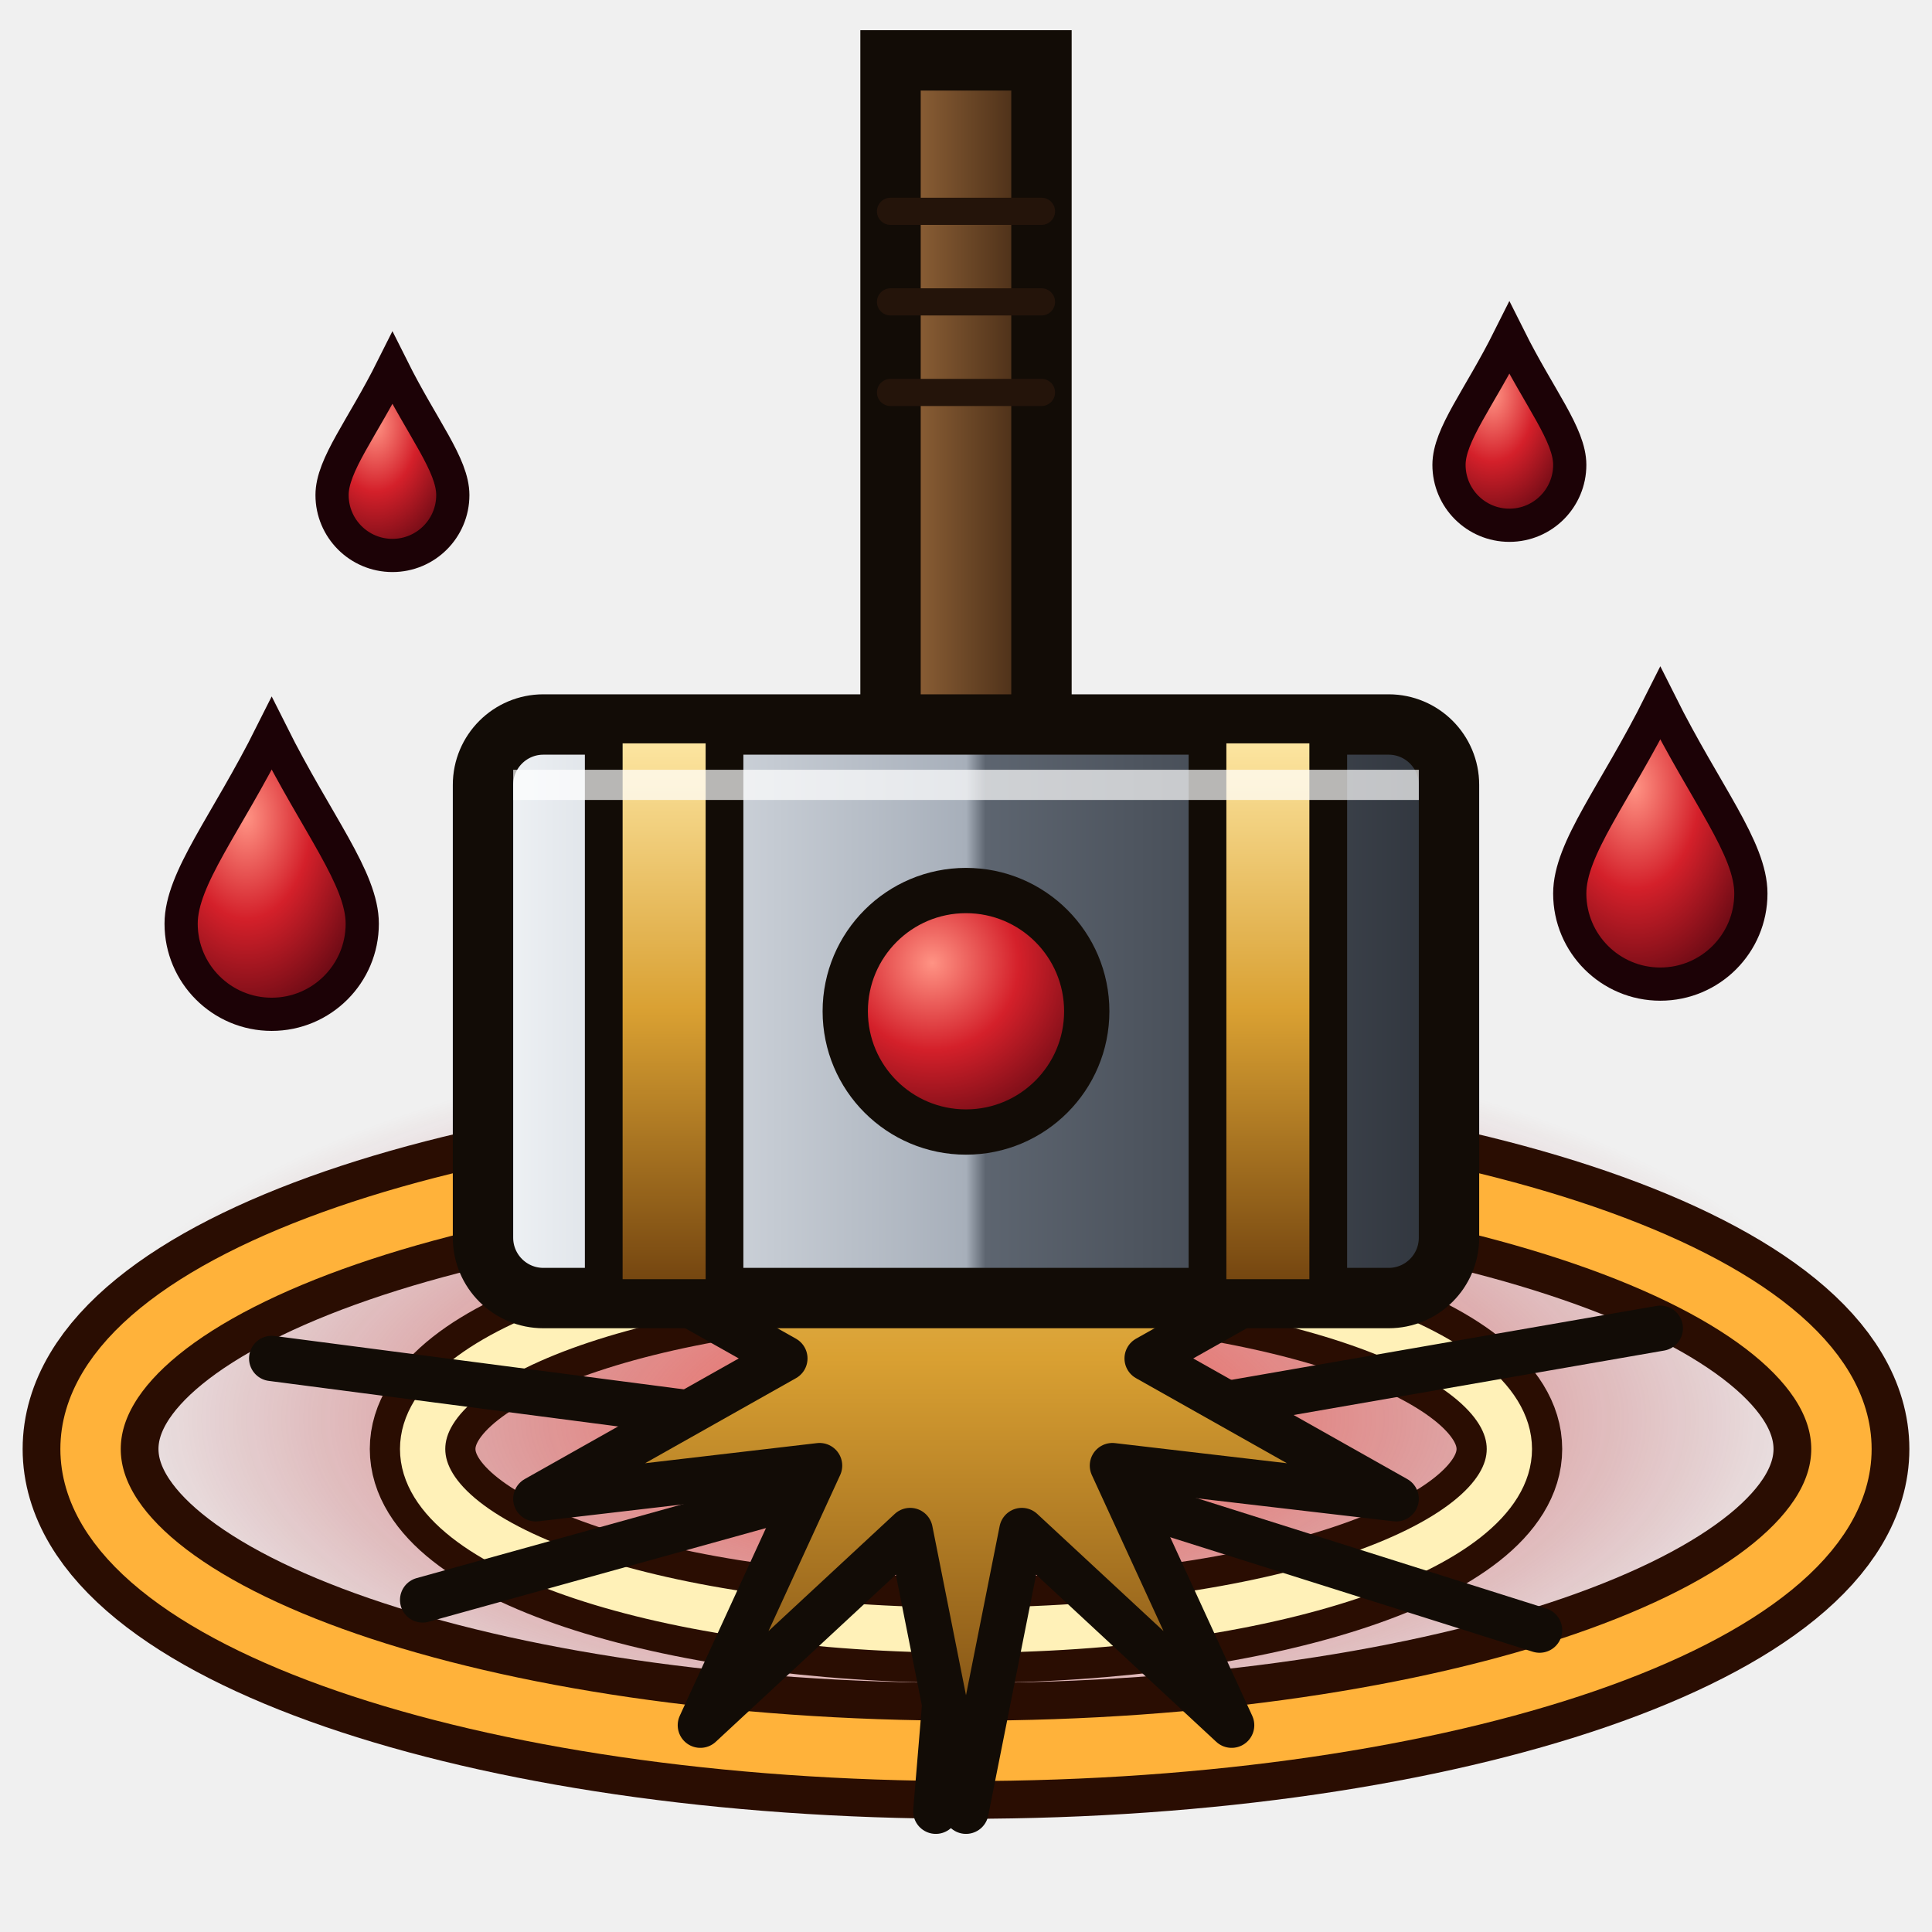
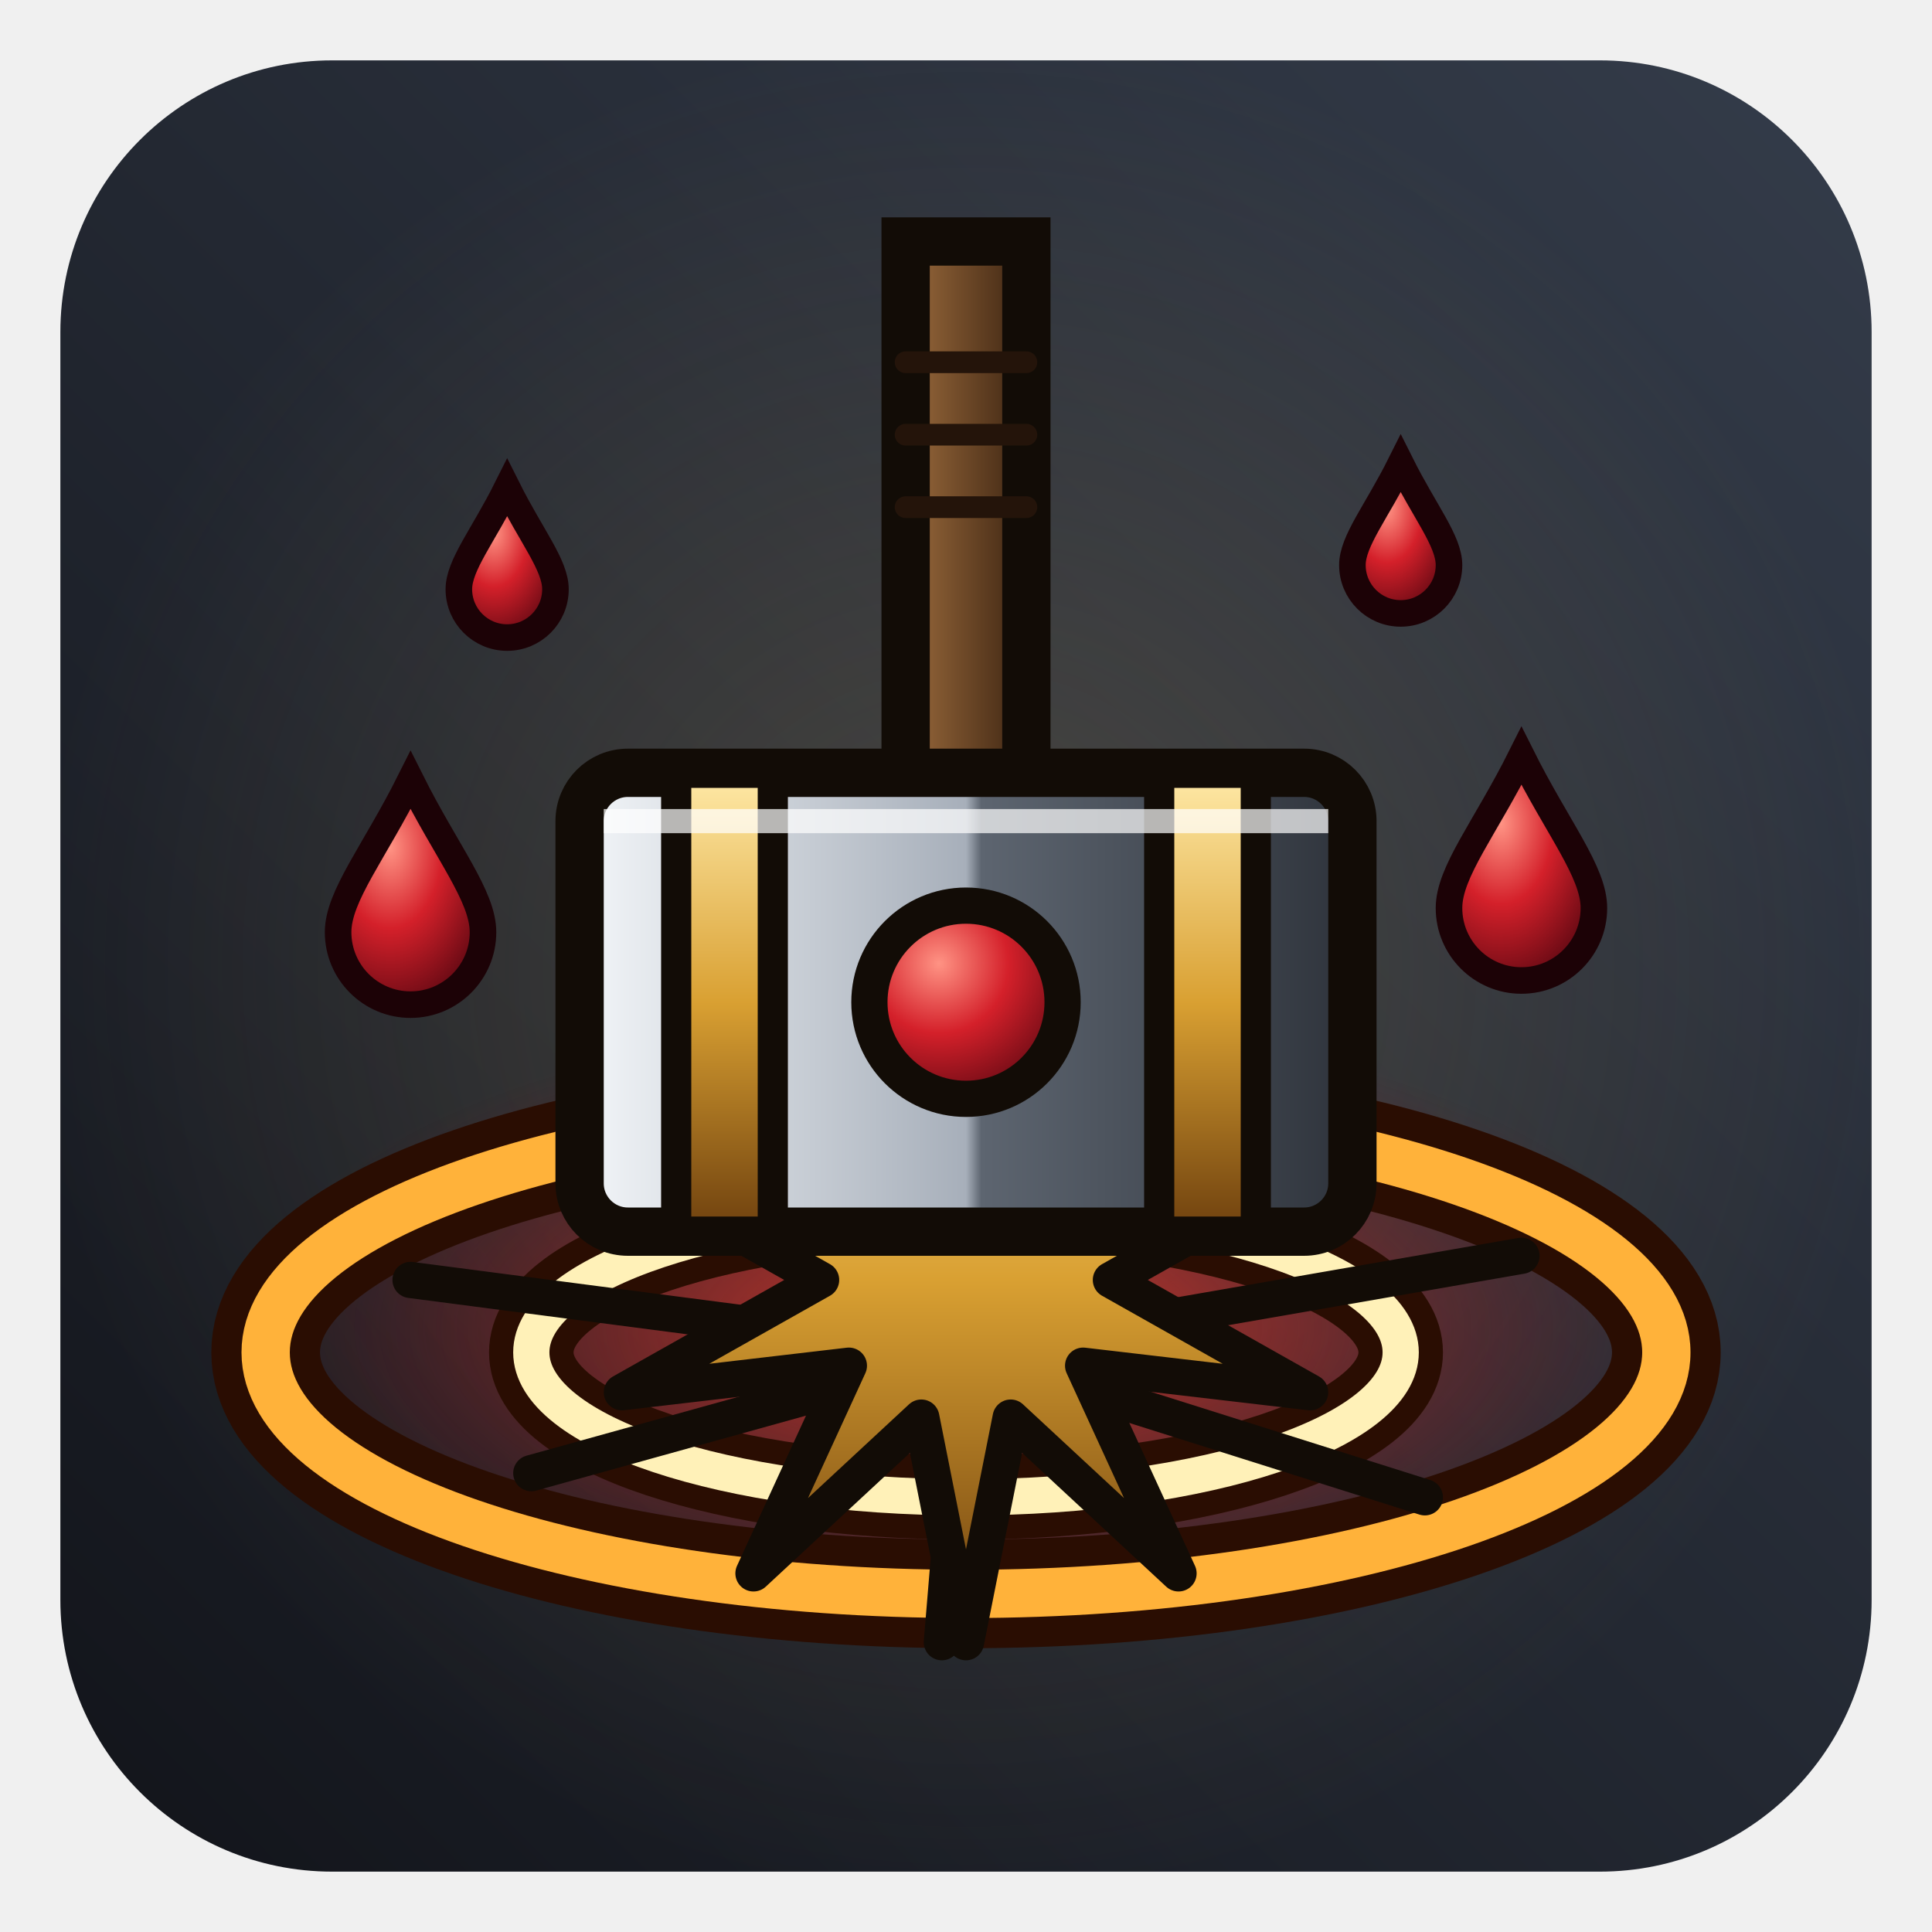
<svg xmlns="http://www.w3.org/2000/svg" viewBox="0 0 128 128" width="128" height="128">
  <defs>
-     <linearGradient id="st" x1="0" y1="0" x2="1" y2="0">
-       <stop offset="0" stop-color="#f2f5f8" />
-       <stop offset=".5" stop-color="#a7afba" />
-       <stop offset=".52" stop-color="#5d6570" />
-       <stop offset="1" stop-color="#2f343c" />
+     <linearGradient id="wf_panel" gradientUnits="userSpaceOnUse" x1="4" y1="124" x2="124" y2="4">
+       <stop offset="0" stop-color="rgb(18,20,26)" />
+       <stop offset="1" stop-color="rgb(52,60,74)" />
    </linearGradient>
-     <linearGradient id="sd" x1="0" y1="0" x2="1" y2="1">
-       <stop offset="0" stop-color="#eef1f5" />
-       <stop offset=".5" stop-color="#8a929e" />
-       <stop offset="1" stop-color="#363b44" />
-     </linearGradient>
-     <linearGradient id="go" x1="0" y1="0" x2="0" y2="1">
-       <stop offset="0" stop-color="#ffeaa8" />
-       <stop offset=".5" stop-color="#d9a032" />
-       <stop offset="1" stop-color="#6e400e" />
-     </linearGradient>
-     <radialGradient id="hr" cx=".36" cy=".3" r=".8">
-       <stop offset="0" stop-color="#ff9384" />
-       <stop offset=".45" stop-color="#d4202a" />
-       <stop offset="1" stop-color="#550610" />
+     <radialGradient id="wf_glow" gradientUnits="userSpaceOnUse" cx="64" cy="64" r="62">
+       <stop offset="0" stop-color="rgb(200,170,110)" stop-opacity="0.22" />
+       <stop offset="1" stop-color="rgb(200,170,110)" stop-opacity="0" />
    </radialGradient>
-     <linearGradient id="rd" x1="0" y1="0" x2="1" y2="1">
-       <stop offset="0" stop-color="#e2463c" />
-       <stop offset=".55" stop-color="#9e141c" />
-       <stop offset="1" stop-color="#4a060c" />
-     </linearGradient>
-     <linearGradient id="wd" x1="0" y1="0" x2="1" y2="0">
-       <stop offset="0" stop-color="#9a6a3c" />
-       <stop offset="1" stop-color="#3e2512" />
-     </linearGradient>
-     <radialGradient id="gw" cx=".5" cy=".5" r=".5">
-       <stop offset="0" stop-color="#ffd76a" stop-opacity=".9" />
-       <stop offset="1" stop-color="#ffb030" stop-opacity="0" />
-     </radialGradient>
-     <radialGradient id="bg" cx=".5" cy=".5" r=".5">
-       <stop offset="0" stop-color="#ff3a2a" stop-opacity=".8" />
-       <stop offset="1" stop-color="#8a0010" stop-opacity="0" />
-     </radialGradient>
+     <clipPath id="wf_clip">
+       <rect x="4" y="4" width="120" height="120" rx="18" />
+     </clipPath>
  </defs>
-   <ellipse cx="64" cy="94" rx="60" ry="26" fill="url(#bg)" />
-   <ellipse cx="64" cy="96" rx="58" ry="20" fill="none" stroke="#2a0d02" stroke-width="9" />
-   <ellipse cx="64" cy="96" rx="58" ry="20" fill="none" stroke="#ffb23a" stroke-width="4" />
-   <ellipse cx="64" cy="96" rx="36" ry="12" fill="none" stroke="#2a0d02" stroke-width="7" />
-   <ellipse cx="64" cy="96" rx="36" ry="12" fill="none" stroke="#fff1b8" stroke-width="3" />
-   <path d="M64 96L28 106M64 96L18 90M64 96L102 108M64 96L110 88M64 96L62 120" fill="none" stroke="#120c06" stroke-width="3" stroke-linecap="round" stroke-linejoin="round" />
-   <path d="M64 60L67.7 78.6L81.6 65.7L73.7 82.9L92.5 80.7L76 90L92.5 99.3L73.7 97.1L81.6 114.3L67.7 101.4L64 120L60.3 101.4L46.4 114.3L54.3 97.1L35.5 99.3L52 90L35.5 80.7L54.3 82.9L46.4 65.7L60.3 78.6Z" fill="url(#go)" stroke="#120c06" stroke-width="3" stroke-linejoin="round" />
-   <rect x="59" y="4" width="10" height="54" fill="url(#wd)" stroke="#120c06" stroke-width="4" />
-   <path d="M59 14H69M59 20H69M59 26H69" fill="none" stroke="#24140a" stroke-width="1.8" stroke-linecap="round" stroke-linejoin="round" />
-   <rect x="32" y="48" width="64" height="38" rx="4" fill="url(#st)" stroke="#120c06" stroke-width="4" />
-   <rect x="40" y="48" width="8" height="38" fill="url(#go)" stroke="#120c06" stroke-width="2.5" />
-   <rect x="80" y="48" width="8" height="38" fill="url(#go)" stroke="#120c06" stroke-width="2.5" />
-   <path d="M34 52H94" stroke="#fff" stroke-width="2" opacity=".7" />
-   <circle cx="64" cy="67" r="8" fill="url(#hr)" stroke="#120c06" stroke-width="3" />
-   <g fill="url(#hr)" stroke="#1c0206" stroke-width="2.2">
-     <path d="M18 48.6C21 54.6 24 58.2 24 61.2A6 6 0 0 1 12 61.2C12 58.2 15 54.6 18 48.6Z" />
-     <path d="M110 46.6C113 52.6 116 56.2 116 59.2A6 6 0 0 1 104 59.2C104 56.2 107 52.6 110 46.6Z" />
-     <path d="M100 22.4C102 26.4 104 28.8 104 30.8A4 4 0 0 1 96 30.8C96 28.8 98 26.4 100 22.4Z" />
-     <path d="M26 24.4C28 28.4 30 30.8 30 32.8A4 4 0 0 1 22 32.8C22 30.8 24 28.4 26 24.4Z" />
+   <rect x="4" y="4" width="120" height="120" rx="18" fill="url(#wf_panel)" />
+   <rect x="4" y="4" width="120" height="120" rx="18" fill="url(#wf_glow)" />
+   <g clip-path="url(#wf_clip)">
+     <g transform="translate(12.8 12.8) scale(0.8)">
+       <defs>
+         <linearGradient id="st" x1="0" y1="0" x2="1" y2="0">
+           <stop offset="0" stop-color="#f2f5f8" />
+           <stop offset=".5" stop-color="#a7afba" />
+           <stop offset=".52" stop-color="#5d6570" />
+           <stop offset="1" stop-color="#2f343c" />
+         </linearGradient>
+         <linearGradient id="sd" x1="0" y1="0" x2="1" y2="1">
+           <stop offset="0" stop-color="#eef1f5" />
+           <stop offset=".5" stop-color="#8a929e" />
+           <stop offset="1" stop-color="#363b44" />
+         </linearGradient>
+         <linearGradient id="go" x1="0" y1="0" x2="0" y2="1">
+           <stop offset="0" stop-color="#ffeaa8" />
+           <stop offset=".5" stop-color="#d9a032" />
+           <stop offset="1" stop-color="#6e400e" />
+         </linearGradient>
+         <radialGradient id="hr" cx=".36" cy=".3" r=".8">
+           <stop offset="0" stop-color="#ff9384" />
+           <stop offset=".45" stop-color="#d4202a" />
+           <stop offset="1" stop-color="#550610" />
+         </radialGradient>
+         <linearGradient id="rd" x1="0" y1="0" x2="1" y2="1">
+           <stop offset="0" stop-color="#e2463c" />
+           <stop offset=".55" stop-color="#9e141c" />
+           <stop offset="1" stop-color="#4a060c" />
+         </linearGradient>
+         <linearGradient id="wd" x1="0" y1="0" x2="1" y2="0">
+           <stop offset="0" stop-color="#9a6a3c" />
+           <stop offset="1" stop-color="#3e2512" />
+         </linearGradient>
+         <radialGradient id="gw" cx=".5" cy=".5" r=".5">
+           <stop offset="0" stop-color="#ffd76a" stop-opacity=".9" />
+           <stop offset="1" stop-color="#ffb030" stop-opacity="0" />
+         </radialGradient>
+         <radialGradient id="bg" cx=".5" cy=".5" r=".5">
+           <stop offset="0" stop-color="#ff3a2a" stop-opacity=".8" />
+           <stop offset="1" stop-color="#8a0010" stop-opacity="0" />
+         </radialGradient>
+       </defs>
+       <ellipse cx="64" cy="94" rx="60" ry="26" fill="url(#bg)" />
+       <ellipse cx="64" cy="96" rx="58" ry="20" fill="none" stroke="#2a0d02" stroke-width="9" />
+       <ellipse cx="64" cy="96" rx="58" ry="20" fill="none" stroke="#ffb23a" stroke-width="4" />
+       <ellipse cx="64" cy="96" rx="36" ry="12" fill="none" stroke="#2a0d02" stroke-width="7" />
+       <ellipse cx="64" cy="96" rx="36" ry="12" fill="none" stroke="#fff1b8" stroke-width="3" />
+       <path d="M64 96L28 106M64 96L18 90M64 96L102 108M64 96L110 88M64 96L62 120" fill="none" stroke="#120c06" stroke-width="3" stroke-linecap="round" stroke-linejoin="round" />
+       <path d="M64 60L67.7 78.6L81.6 65.7L73.7 82.9L92.5 80.7L76 90L92.5 99.3L73.7 97.1L81.6 114.3L67.7 101.4L64 120L60.3 101.4L46.4 114.3L54.3 97.1L35.5 99.3L52 90L35.5 80.7L54.3 82.9L46.4 65.7L60.3 78.6Z" fill="url(#go)" stroke="#120c06" stroke-width="3" stroke-linejoin="round" />
+       <rect x="59" y="4" width="10" height="54" fill="url(#wd)" stroke="#120c06" stroke-width="4" />
+       <path d="M59 14H69M59 20H69M59 26H69" fill="none" stroke="#24140a" stroke-width="1.8" stroke-linecap="round" stroke-linejoin="round" />
+       <rect x="32" y="48" width="64" height="38" rx="4" fill="url(#st)" stroke="#120c06" stroke-width="4" />
+       <rect x="40" y="48" width="8" height="38" fill="url(#go)" stroke="#120c06" stroke-width="2.5" />
+       <rect x="80" y="48" width="8" height="38" fill="url(#go)" stroke="#120c06" stroke-width="2.5" />
+       <path d="M34 52H94" stroke="#fff" stroke-width="2" opacity=".7" />
+       <circle cx="64" cy="67" r="8" fill="url(#hr)" stroke="#120c06" stroke-width="3" />
+       <g fill="url(#hr)" stroke="#1c0206" stroke-width="2.2">
+         <path d="M18 48.6C21 54.6 24 58.2 24 61.2A6 6 0 0 1 12 61.2C12 58.2 15 54.6 18 48.6Z" />
+         <path d="M110 46.6C113 52.6 116 56.2 116 59.2A6 6 0 0 1 104 59.2C104 56.2 107 52.6 110 46.6Z" />
+         <path d="M100 22.4C102 26.4 104 28.8 104 30.8A4 4 0 0 1 96 30.8C96 28.8 98 26.4 100 22.4Z" />
+         <path d="M26 24.4C28 28.4 30 30.8 30 32.8A4 4 0 0 1 22 32.8C22 30.8 24 28.4 26 24.4Z" />
+       </g>
+     </g>
  </g>
</svg>
